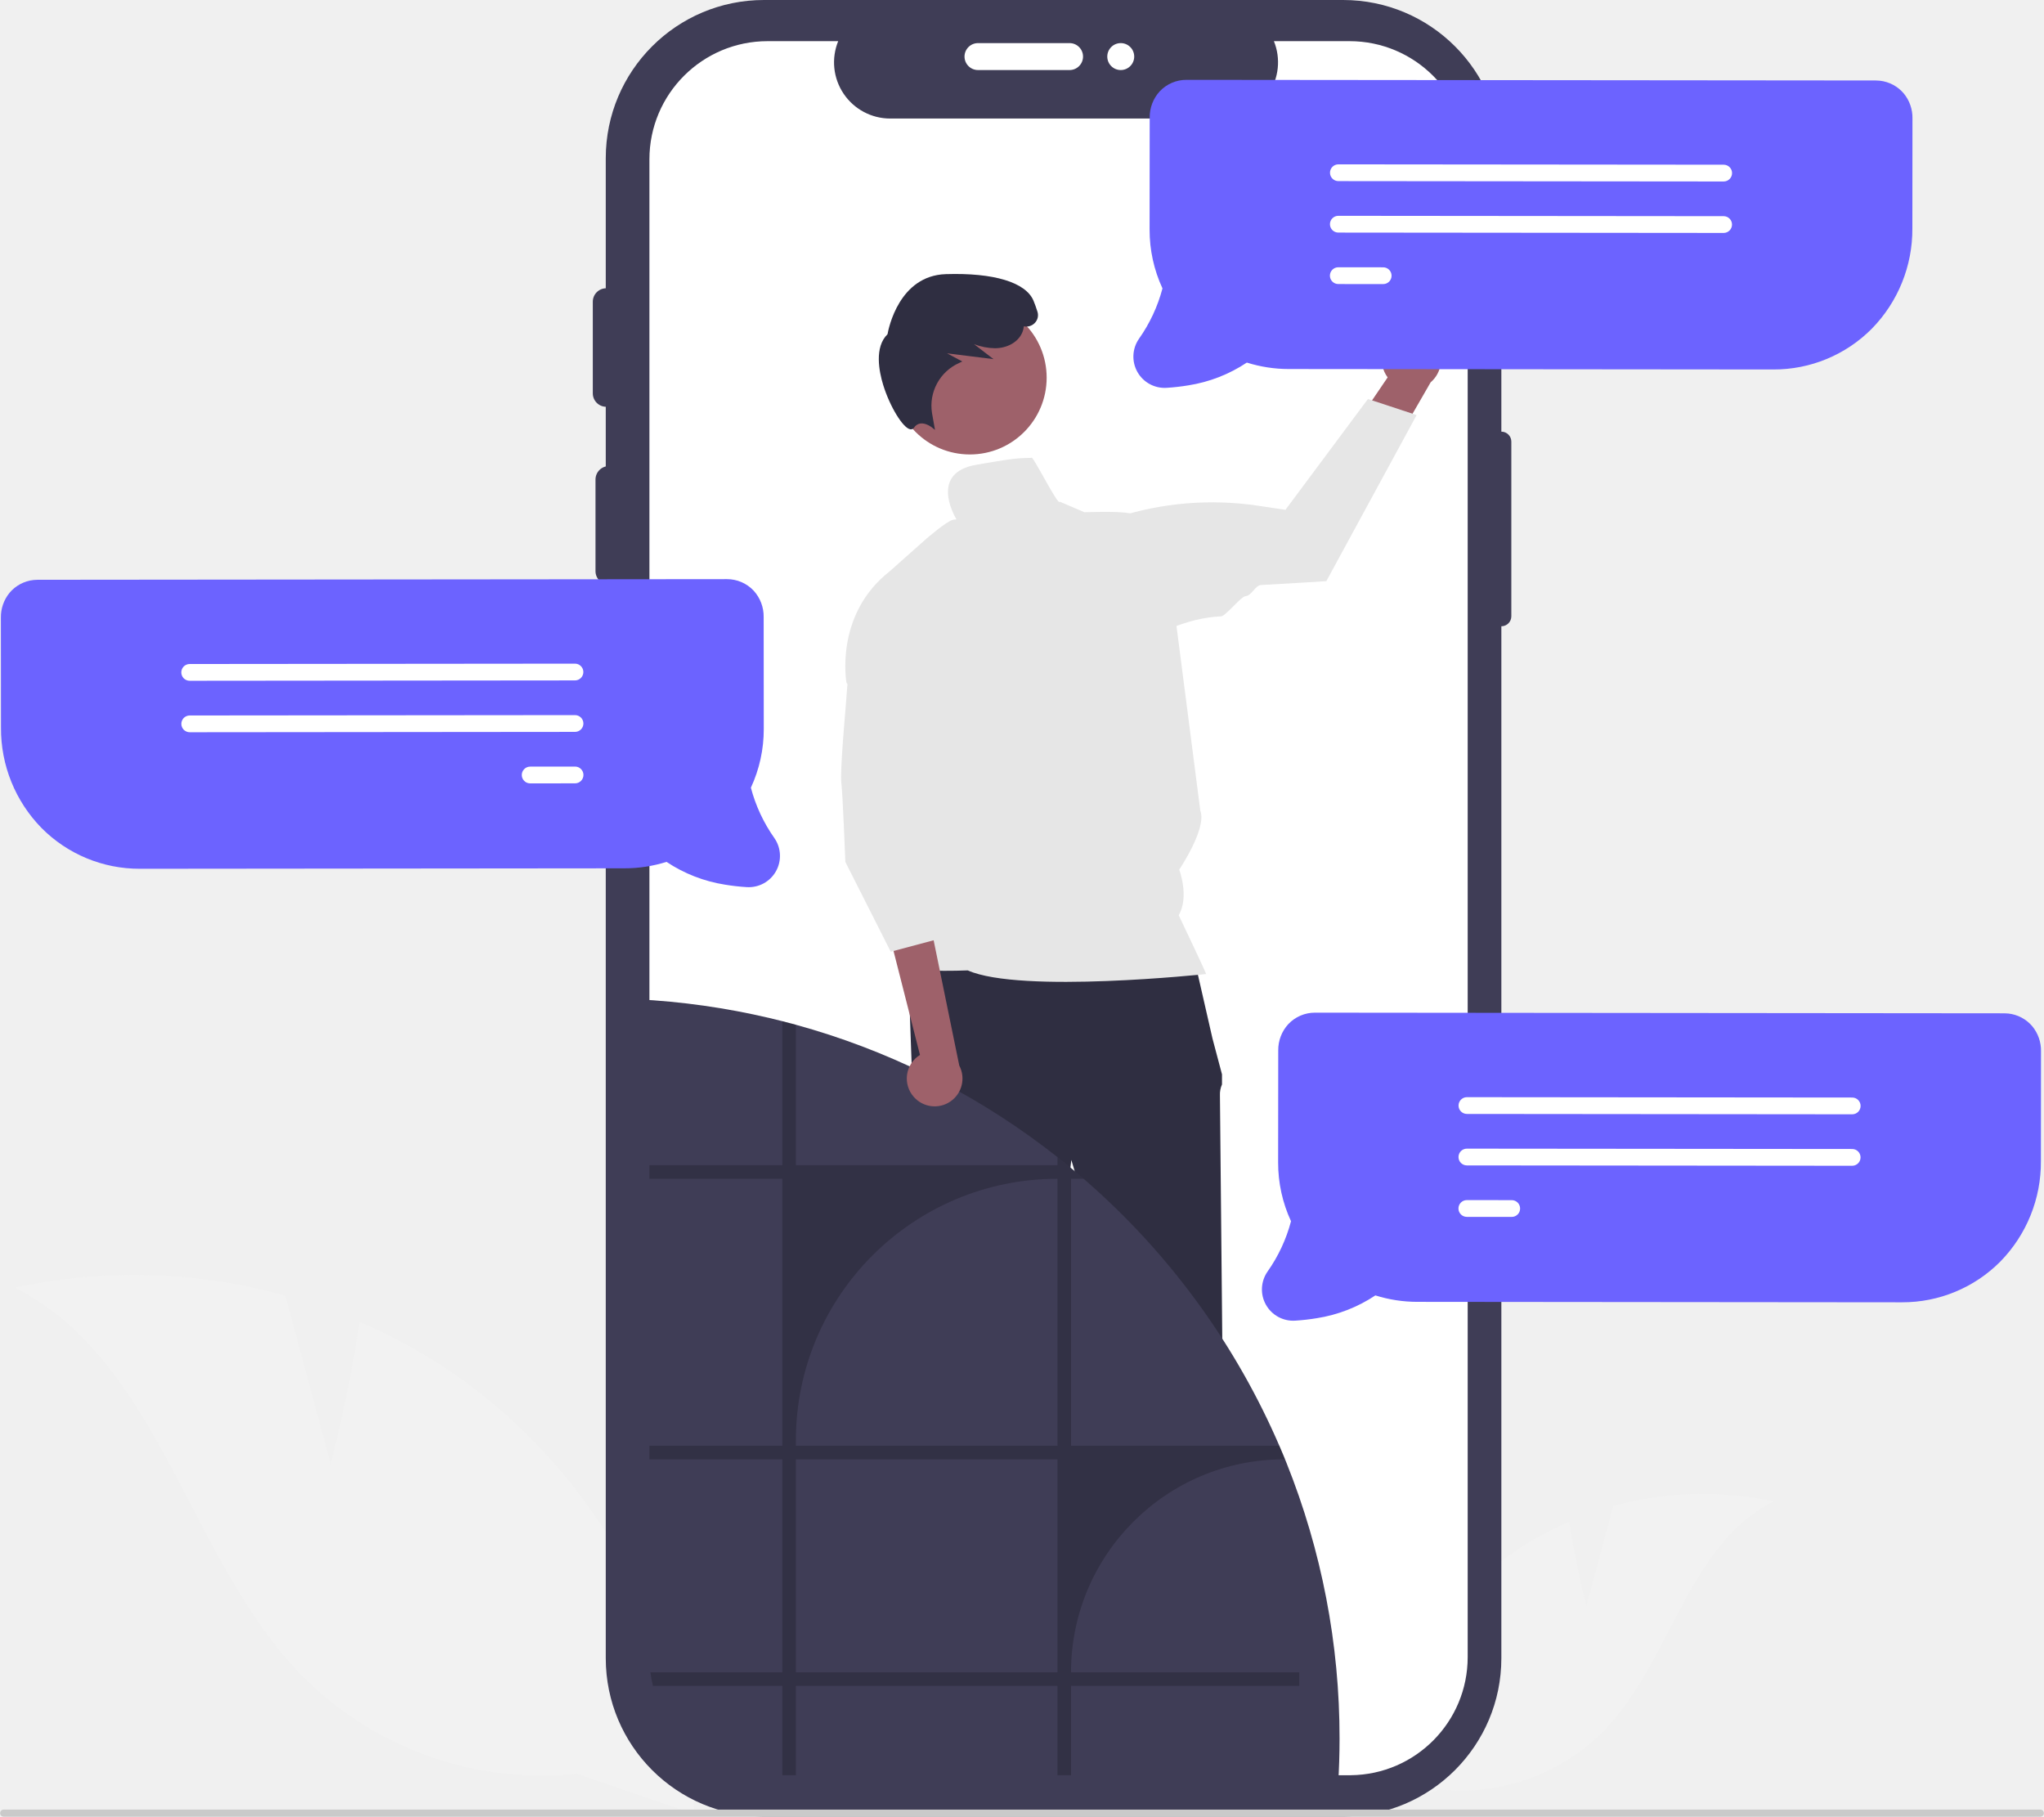
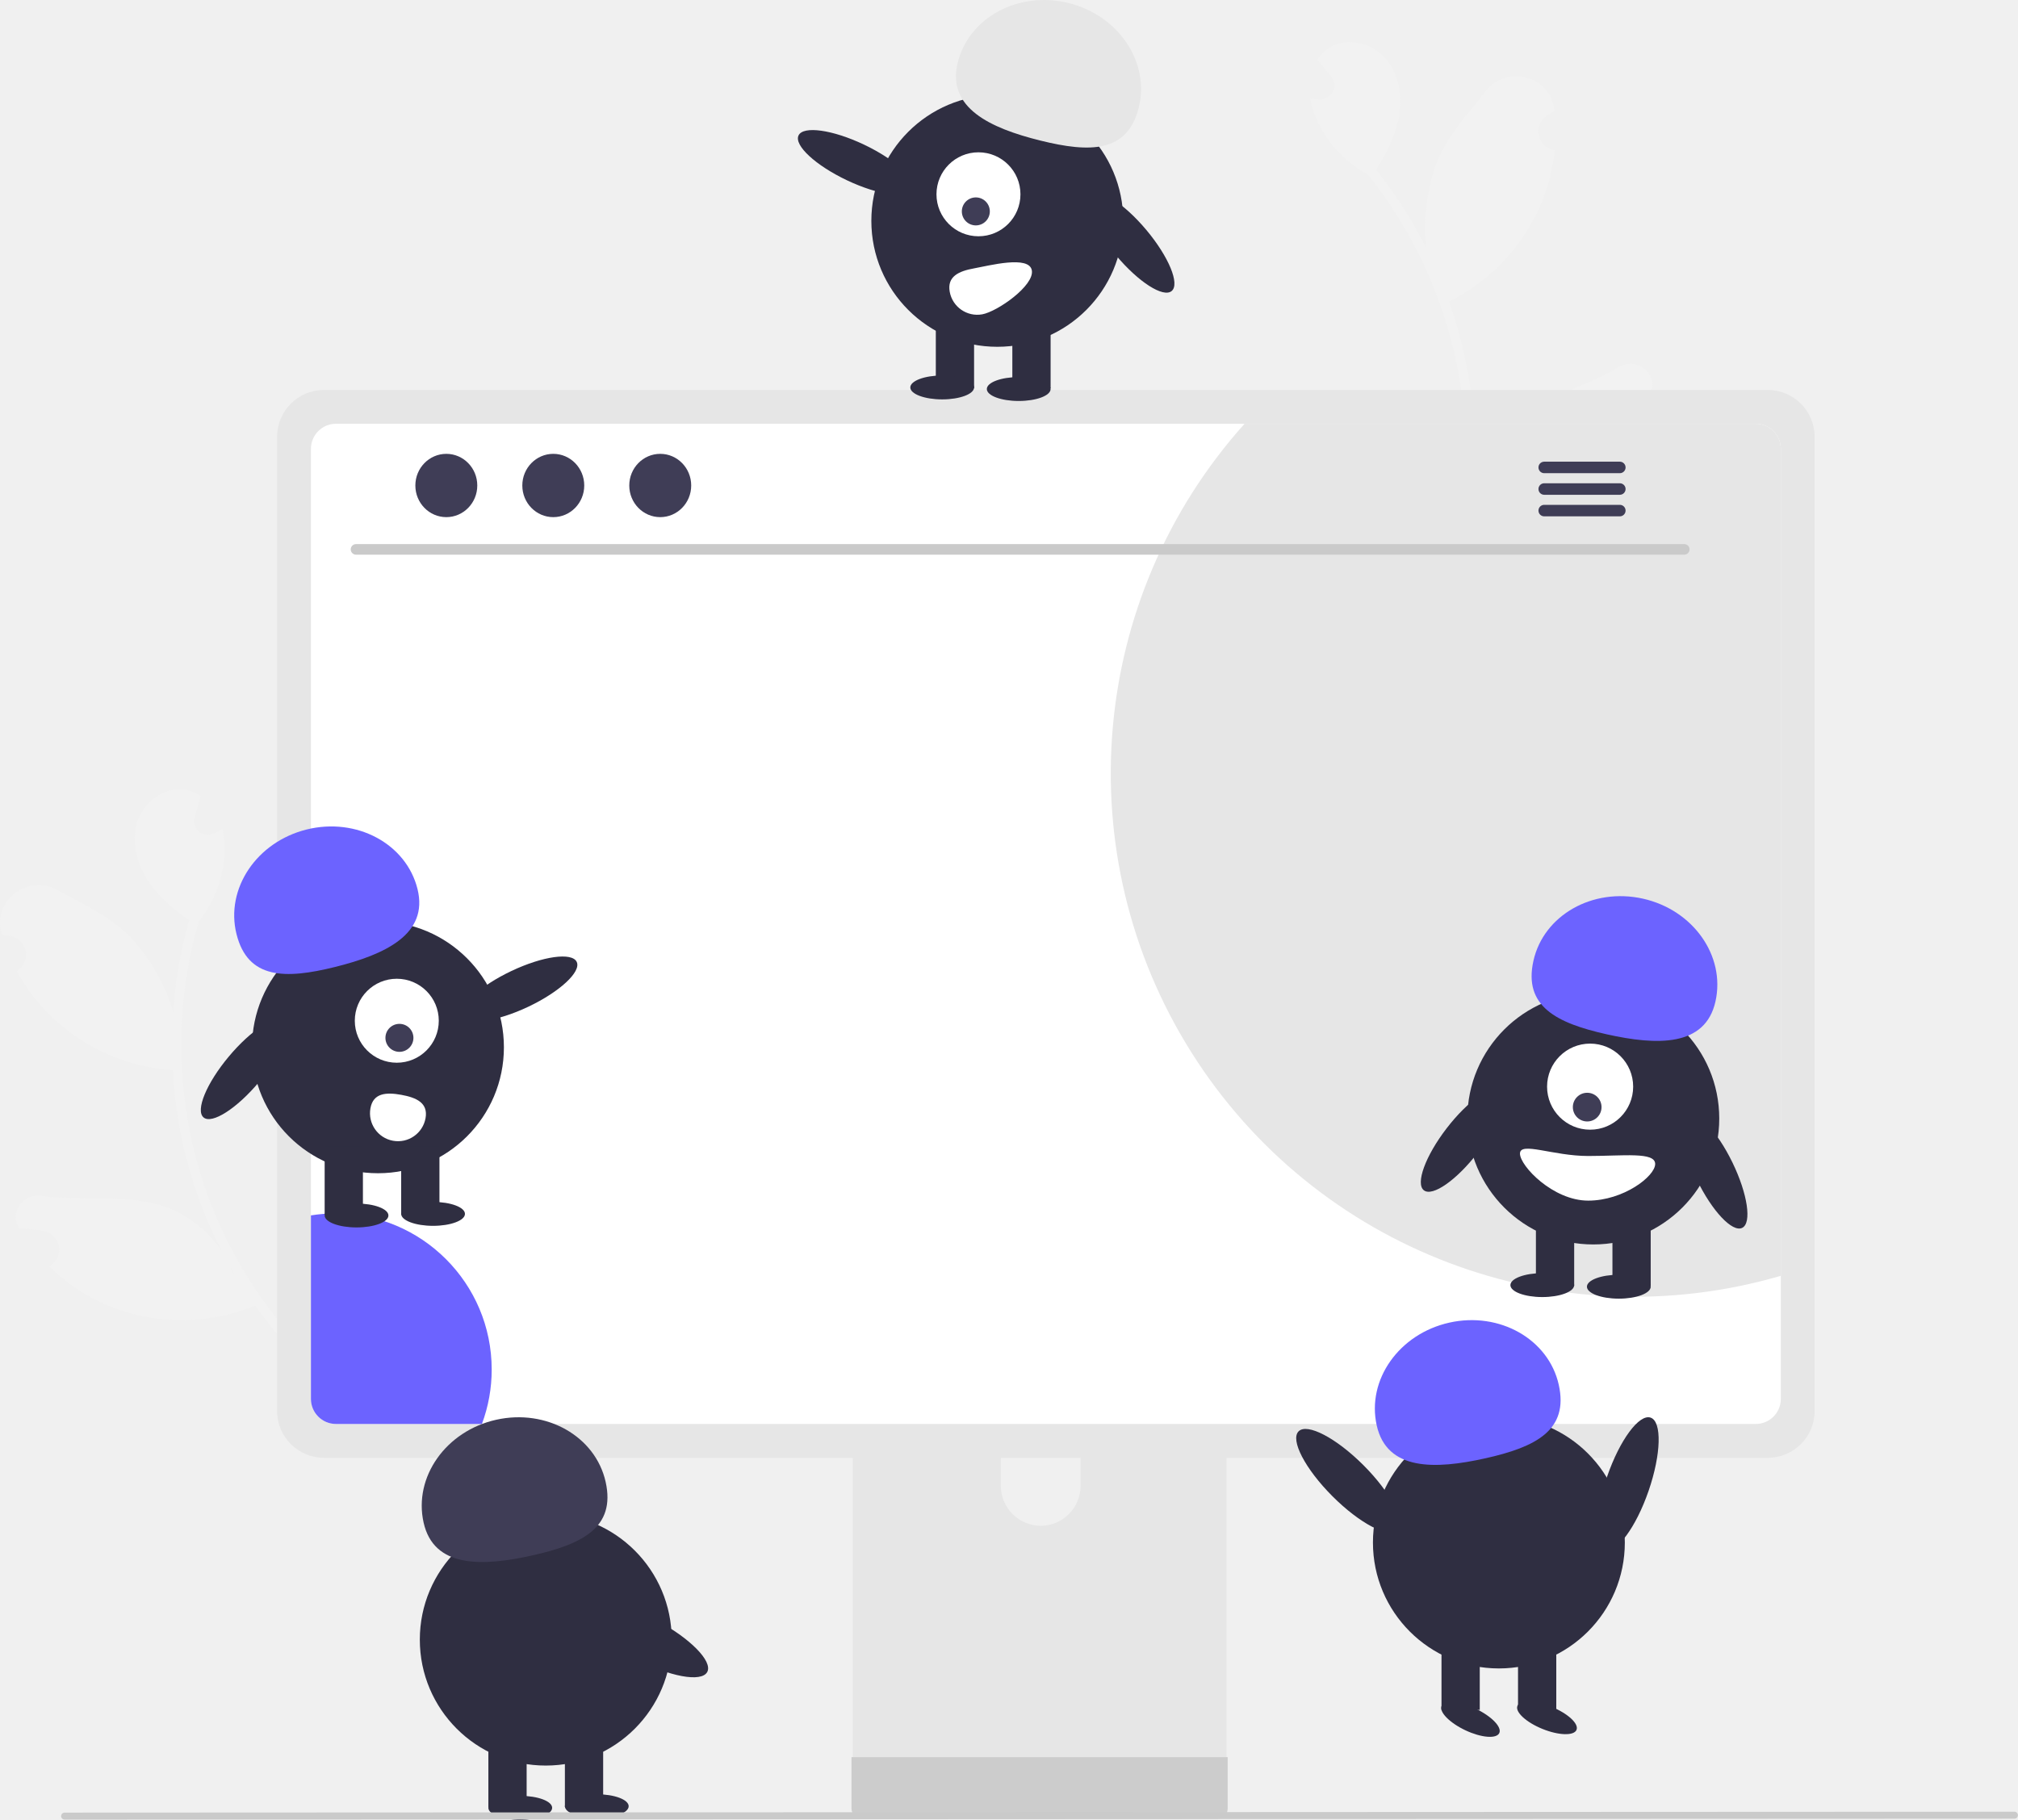
- <svg xmlns="http://www.w3.org/2000/svg" data-name="Layer 1" width="683.763" height="607.631" viewBox="0 0 683.763 607.631">
-   <path d="M788.784,683.304l8.985-33.366a111.491,111.491,0,0,1,53.62-1.573c-28.81,14.518-34.299,53.621-56.785,76.755a67.062,67.062,0,0,1-54.728,19.588l-23.179,7.96A112.375,112.375,0,0,1,759.568,668.909a108.549,108.549,0,0,1,23.494-13.769C785.086,669.111,788.784,683.304,788.784,683.304Z" transform="translate(-258.1184 -146.1844)" fill="#f2f2f2" />
-   <path d="M368.749,635.862,353.585,579.548a188.17,188.17,0,0,0-90.499-2.656c48.625,24.502,57.889,90.499,95.839,129.544a113.185,113.185,0,0,0,92.367,33.06l39.12,13.434A189.662,189.662,0,0,0,418.059,611.567a183.204,183.204,0,0,0-39.652-23.238C374.99,611.908,368.749,635.862,368.749,635.862Z" transform="translate(-258.1184 -146.1844)" fill="#f2f2f2" />
-   <path d="M760.354,290.558h0V199.111a52.927,52.927,0,0,0-52.927-52.927H513.686A52.927,52.927,0,0,0,460.759,199.111V700.794a52.927,52.927,0,0,0,52.927,52.927H707.428a52.927,52.927,0,0,0,52.927-52.927V355.651h0a3.338,3.338,0,0,0,3.338-3.338v-58.417A3.338,3.338,0,0,0,760.354,290.558Z" transform="translate(-258.1184 -146.1844)" fill="#3f3d56" />
-   <path d="M749.09,199.474V700.433a39.5,39.5,0,0,1-39.088,39.503,3.471,3.471,0,0,1-.433.018H514.885a39.525,39.525,0,0,1-39.521-39.521V199.474a39.525,39.525,0,0,1,39.521-39.521h23.626a18.792,18.792,0,0,0,17.391,25.879H666.895a18.805,18.805,0,0,0,17.373-25.879h25.302A39.525,39.525,0,0,1,749.09,199.474Z" transform="translate(-258.1184 -146.1844)" fill="#fff" />
-   <path d="M461.83,341.716a4.511,4.511,0,0,1-4.505-4.505V306.575a4.505,4.505,0,0,1,9.011,0V337.211A4.511,4.511,0,0,1,461.83,341.716Z" transform="translate(-258.1184 -146.1844)" fill="#3f3d56" />
-   <path d="M460.929,282.246a4.511,4.511,0,0,1-4.505-4.505V247.104a4.505,4.505,0,0,1,9.011,0v30.636A4.511,4.511,0,0,1,460.929,282.246Z" transform="translate(-258.1184 -146.1844)" fill="#3f3d56" />
-   <path d="M580.771,165.107a4.511,4.511,0,0,1,4.505-4.505h30.636a4.505,4.505,0,0,1,0,9.011H585.276A4.511,4.511,0,0,1,580.771,165.107Z" transform="translate(-258.1184 -146.1844)" fill="#fff" />
-   <path d="M461.83,393.978a4.511,4.511,0,0,1-4.505-4.505V358.837a4.505,4.505,0,0,1,9.011,0v30.636A4.511,4.511,0,0,1,461.83,393.978Z" transform="translate(-258.1184 -146.1844)" fill="#3f3d56" />
-   <circle cx="374.914" cy="18.922" r="4.505" fill="#fff" />
-   <polygon points="332.956 574.34 345.082 574.339 350.85 527.569 332.954 527.569 332.956 574.34" fill="#9e616a" />
-   <path d="M587.981,716.565l3.413-0,13.325-5.419,7.142,5.418h.001a15.219,15.219,0,0,1,15.218,15.218v.495l-39.098.001Z" transform="translate(-258.1184 -146.1844)" fill="#2f2e41" />
-   <polygon points="389.29 574.34 401.416 574.339 407.184 527.569 389.288 527.569 389.29 574.34" fill="#9e616a" />
-   <path d="M644.315,716.565l3.413-0,13.325-5.419,7.142,5.418h.001a15.219,15.219,0,0,1,15.218,15.218v.495l-39.098.001Z" transform="translate(-258.1184 -146.1844)" fill="#2f2e41" />
-   <path d="M657.101,464.572l-95.271,2.485,1.657,46.393s-1.657,12.427,1.657,15.74,4.971,3.314,3.314,9.113,7.097,15.271,6.034,16.334-3.549,6.862-3.549,6.862l8.284,47.221s5.799,82.016,7.456,83.672,3.314,0,1.657,4.142-3.314,2.485-1.657,4.142a61.015,61.015,0,0,1,4.142,4.971h20.029s1.51-8.284,1.51-9.113,1.657-5.799,1.657-6.628-1.464-2.293-1.464-2.293a27.255,27.255,0,0,1-1.021-5.163c0-1.657-4.971-65.447-4.971-65.447l9.941-82.844L640.532,615.348s0,71.246,1.657,72.903,1.657.828.828,4.142-4.142,2.485-1.657,4.971,3.314-1.657,2.485,2.485l-.828,4.142,24.853.356s3.314-6.983,1.657-9.468-1.557-1.807.464-5.874,2.85-4.896,2.021-5.724-.828-5.235-.828-5.235l-4.142-79.266s-.828-83.672-.828-86.158a8.263,8.263,0,0,1,.688-3.727V505.521l-3.174-11.954Z" transform="translate(-258.1184 -146.1844)" fill="#2f2e41" />
-   <circle cx="324.447" cy="126.32" r="25.682" fill="#9e616a" />
-   <path d="M570.896,289.973l-1.039-.833c-.02-.016-1.993-1.581-3.876-1.307a3.077,3.077,0,0,0-2.102,1.4,1.221,1.221,0,0,1-1.251.533c-2.443-.385-6.855-7.615-9.078-14.877-1.371-4.479-2.987-12.594,1.464-16.918.345-1.958,3.895-19.607,19.503-20.097,16.058-.511,26.749,2.732,29.328,8.879.439,1.046.882,2.277,1.316,3.659a3.757,3.757,0,0,1-.972,3.89,3.925,3.925,0,0,1-3.577,1.02,7.268,7.268,0,0,1-.612,2.282c-1.403,3.041-4.935,5.025-8.996,5.056a20.469,20.469,0,0,1-7.036-1.357L590.467,266.3l-15.527-1.932,5.086,2.719-1.019.484a15.647,15.647,0,0,0-9.105,16.81Z" transform="translate(-258.1184 -146.1844)" fill="#2f2e41" />
-   <path d="M652.422,452.296c3.613-6.24.172-15.256.172-15.256s9.349-13.822,7.055-19.718l-11.009-85.307s-3.441-9.176-11.47-13.764c-2.203-1.259-13.765-.764-16.302-.743l-8.236-3.521c-.479,1.747-9.462-16.464-9.509-14.653-5.735,0-9.429.791-18.352,2.294-15.494,2.611-7.687,16.611-6.706,18.263a8.103,8.103,0,0,0-1.174.163c-2.019.379-8.901,6.332-8.901,6.332l-12.308,10.931c-18.547,14.556-14.395,37.267-14.395,37.267l27.047,27.219-11.849,54.61s5.035,8.109,2.432,11.746,22.941,2.592,22.941,2.592c17.63,7.857,79.741,1.216,79.741,1.216C660.738,469.719,652.422,452.296,652.422,452.296Z" transform="translate(-258.1184 -146.1844)" fill="#e6e6e6" />
-   <path d="M259.309,753.816H940.691a1.191,1.191,0,0,0,0-2.381H259.309a1.191,1.191,0,0,0,0,2.381Z" transform="translate(-258.1184 -146.1844)" fill="#cacaca" />
-   <path d="M706.228,727.724q0,7.785-.49,15.44a3.022,3.022,0,0,1-.43.02h-194.68a39.534,39.534,0,0,1-38.34-29.9,37.341,37.341,0,0,1-.85-4.53,38.852,38.852,0,0,1-.33-5.09v-223.25a247.295,247.295,0,0,1,44.46,6.28c1.43.33,2.85.68,4.26,1.04.09.02.18.05.27.07,1.43.36,2.85.74,4.26,1.13a246.328,246.328,0,0,1,83.25,40.99c1.43,1.07,2.85,2.17,4.26,3.28l.27.21q3.54,2.79,6.97,5.72c.51.43,1.02.87,1.52,1.32,1.23,1.06,2.46,2.14,3.66,3.23a248.139,248.139,0,0,1,61.8,86.06c.47,1.07.92,2.15,1.37,3.23q.27.66.54,1.32c.17.4.33.8.49,1.2A247.055,247.055,0,0,1,706.228,727.724Z" transform="translate(-258.1184 -146.1844)" fill="#3f3d56" />
-   <path d="M616.398,705.524a71.221,71.221,0,0,1,71.23-71.23h.37q-.27-.66-.54-1.32c-.45-1.08-.9-2.16-1.37-3.23h-69.69v-89.29h4.23c-.5-.45-1.01-.89-1.52-1.32q-3.435-2.925-6.97-5.72l-.27-.21v2.7h-87.51v-46.97c-1.41-.39-2.83-.77-4.26-1.13-.09-.02-.18-.05-.27-.07v48.17h-44.46v4.55h44.46v89.29h-44.46v4.55h44.46v71.23h-44.13a37.342,37.342,0,0,0,.85,4.53h43.28v29.9h4.53v-29.9h87.51v29.9h4.53v-29.9h76.35v-4.53Zm-4.53,0h-87.51v-71.23h87.51Zm0-75.78h-87.51v-1.78a87.511,87.511,0,0,1,87.51-87.51Z" transform="translate(-258.1184 -146.1844)" opacity="0.2" />
-   <path d="M563.803,513.064a9.251,9.251,0,0,1,2.065-14.034L554.2,453.162l15.952,6.113,8.866,43.313A9.301,9.301,0,0,1,563.803,513.064Z" transform="translate(-258.1184 -146.1844)" fill="#9e616a" />
-   <path d="M542.33,365.862,540.889,384.179s-1.791,20.123-1.322,23.844,1.342,26.445,1.342,26.445l15.185,30.04,17.205-4.588-1.03-14.092,1.03,12.945,2.294-11.47-5.735-19.499,3.441-6.882-1.735-23.102Z" transform="translate(-258.1184 -146.1844)" fill="#e6e6e6" />
-   <path d="M937.978,489.45a12.225,12.225,0,0,0-8.025-4.273,12.531,12.531,0,0,0-1.338-.073L698.009,484.889a12.205,12.205,0,0,0-8.919,3.827,12.771,12.771,0,0,0-3.372,8.814l-.035,37.461a46.421,46.421,0,0,0,4.309,19.654,52.3,52.3,0,0,1-7.864,16.852,10.458,10.458,0,0,0,9.276,16.4,70.793,70.793,0,0,0,7.254-.825,48.933,48.933,0,0,0,19.553-7.616,46.728,46.728,0,0,0,14.003,2.155l162.155.151a46.131,46.131,0,0,0,32.911-13.634,47.497,47.497,0,0,0,13.567-33.573l.034-36.771A12.793,12.793,0,0,0,937.978,489.45Z" transform="translate(-258.1184 -146.1844)" fill="#6c63ff" />
-   <path d="M877.724,518.883l-128.889-.12a2.804,2.804,0,1,1,.005-5.609l128.889.12a2.804,2.804,0,0,1-.005,5.609Z" transform="translate(-258.1184 -146.1844)" fill="#fff" />
-   <path d="M877.708,536.096l-128.889-.12a2.804,2.804,0,1,1,.005-5.609l128.889.12a2.804,2.804,0,0,1-.005,5.609Z" transform="translate(-258.1184 -146.1844)" fill="#fff" />
-   <path d="M763.823,553.203l-15.02-.014a2.804,2.804,0,1,1,.005-5.609l15.02.014a2.804,2.804,0,0,1-.005,5.609Z" transform="translate(-258.1184 -146.1844)" fill="#fff" />
-   <path d="M261.319,344.45a12.225,12.225,0,0,1,8.025-4.273,12.531,12.531,0,0,1,1.338-.073l230.607-.215a12.205,12.205,0,0,1,8.919,3.827,12.771,12.771,0,0,1,3.372,8.814l.035,37.461a46.421,46.421,0,0,1-4.309,19.654,52.3,52.3,0,0,0,7.864,16.852,10.458,10.458,0,0,1-9.276,16.4,70.793,70.793,0,0,1-7.254-.825,48.933,48.933,0,0,1-19.553-7.616,46.728,46.728,0,0,1-14.003,2.155l-162.155.151a46.131,46.131,0,0,1-32.911-13.634,47.497,47.497,0,0,1-13.567-33.573l-.034-36.771A12.793,12.793,0,0,1,261.319,344.45Z" transform="translate(-258.1184 -146.1844)" fill="#6c63ff" />
-   <path d="M318.765,371.081a2.808,2.808,0,0,1,2.802-2.807l128.889-.12a2.804,2.804,0,0,1,.005,5.609l-128.889.12A2.808,2.808,0,0,1,318.765,371.081Z" transform="translate(-258.1184 -146.1844)" fill="#fff" />
-   <path d="M318.781,388.294a2.808,2.808,0,0,1,2.802-2.807l128.889-.12a2.804,2.804,0,0,1,.005,5.609l-128.889.12A2.808,2.808,0,0,1,318.781,388.294Z" transform="translate(-258.1184 -146.1844)" fill="#fff" />
-   <path d="M432.666,405.401a2.808,2.808,0,0,1,2.802-2.807l15.02-.014a2.804,2.804,0,0,1,.005,5.609l-15.02.014A2.808,2.808,0,0,1,432.666,405.401Z" transform="translate(-258.1184 -146.1844)" fill="#fff" />
-   <path d="M725.791,257.743a9.83,9.83,0,0,0-3.478,14.667l-19.608,28.912,18.152.235,15.837-27.491A9.884,9.884,0,0,0,725.791,257.744Z" transform="translate(-258.1184 -146.1844)" fill="#9e616a" />
-   <path d="M732.017,285.008l-30.207,55.544-.269.018c-.222.015-9.832.651-21.57,1.288-1.98.107-3.146,3.619-5.212,3.724-1.423.072-6.675,6.673-8.111,6.741-12.794.608-20.132,6.455-25,6-6.598-.55-15.388-18.701-20.182-23.268l-.112-.12-.017-.163a14.724,14.724,0,0,1,10.018-15.453,104.296,104.296,0,0,1,47.678-3.979l9.092,1.368,27.598-37.068Z" transform="translate(-258.1184 -146.1844)" fill="#e6e6e6" />
-   <path d="M894.978,177.45a12.225,12.225,0,0,0-8.025-4.273,12.531,12.531,0,0,0-1.338-.073L655.009,172.889a12.205,12.205,0,0,0-8.919,3.827,12.771,12.771,0,0,0-3.372,8.814l-.035,37.461a46.421,46.421,0,0,0,4.309,19.654,52.3,52.3,0,0,1-7.864,16.852,10.458,10.458,0,0,0,9.276,16.4,70.793,70.793,0,0,0,7.254-.825,48.933,48.933,0,0,0,19.553-7.616,46.728,46.728,0,0,0,14.003,2.155l162.155.151a46.131,46.131,0,0,0,32.911-13.634,47.497,47.497,0,0,0,13.567-33.573l.034-36.771A12.793,12.793,0,0,0,894.978,177.45Z" transform="translate(-258.1184 -146.1844)" fill="#6c63ff" />
-   <path d="M834.724,206.883l-128.889-.12a2.804,2.804,0,1,1,.005-5.609l128.889.12a2.804,2.804,0,0,1-.005,5.609Z" transform="translate(-258.1184 -146.1844)" fill="#fff" />
-   <path d="M834.708,224.096l-128.889-.12a2.804,2.804,0,1,1,.005-5.609l128.889.12a2.804,2.804,0,0,1-.005,5.609Z" transform="translate(-258.1184 -146.1844)" fill="#fff" />
-   <path d="M720.823,241.203l-15.02-.014a2.804,2.804,0,1,1,.005-5.609l15.02.014a2.804,2.804,0,0,1-.005,5.609Z" transform="translate(-258.1184 -146.1844)" fill="#fff" />
+ <svg xmlns="http://www.w3.org/2000/svg" data-name="Layer 1" width="690.061" height="622.354" viewBox="0 0 690.061 622.354">
+   <path d="M386.572,563.704a4.755,4.755,0,0,1-6.357-6.275c-.073-.486-.126-.835-.199-1.321q-.119-.119-.239-.237c-8.064-7.943-21.724-2.156-21.698,9.163.023,10.046-.919,20.512,1.75,30.029a37.774,37.774,0,0,0,5.621,11.731A151.445,151.445,0,0,1,328.485,554.07a146.174,146.174,0,0,1-5.451-15.395q-1.874-6.433-3.175-13.003a153.199,153.199,0,0,1,2.995-71.623,40.771,40.771,0,0,0,8.862-22.77,31.1,31.1,0,0,0-.667-8.932c-.72.418-1.468.804-2.209,1.172-.232.112-.477.228-.709.34l-.088.041a4.711,4.711,0,0,1-6.529-5.589q.24-.813.48-1.626c.239-.833.495-1.659.733-2.492a2.344,2.344,0,0,0,.084-.255c.277-.952.559-1.891.836-2.843a13.622,13.622,0,0,0-5.785-2.261c-7.165-.966-14.13,4.688-16.112,11.632-1.994,6.949.272,14.583,4.438,20.483,3.564,5.052,8.395,9.032,13.459,12.621-.145.53-.308,1.053-.453,1.583a154.188,154.188,0,0,0-5.018,29.73,64.098,64.098,0,0,0-15.011-25.994c-6.787-6.74-15.991-10.96-24.514-15.677-10.238-5.666-22.434,3.771-19.13,14.996q.048.163.097.326,1.536.182,3.055.472a6.449,6.449,0,0,1,2.126,11.832l-.114.069a64.172,64.172,0,0,0,5.26,8.201,66.072,66.072,0,0,0,46.321,25.523c.591.046,1.17.098,1.756.131a157.381,157.381,0,0,0,7.556,40.051,149.269,149.269,0,0,0,9.393,22.196l-.147-.247a39.444,39.444,0,0,0-21.206-15.822c-12.843-3.858-27.559-1.105-40.512-3.108-6.235-.964-10.956,5.622-7.684,11.016q.078.129.157.258a43.329,43.329,0,0,1,5.385.287q1.536.182,3.055.472a6.45,6.45,0,0,1,2.126,11.832l-.114.069c-.082.049-.152.093-.234.142a64.228,64.228,0,0,0,18.033,12.513A66.131,66.131,0,0,0,342.2,585.343l.013-.005a157.336,157.336,0,0,0,21.649,24.393l34.836-14.558c-.037-.439-.091-.886-.141-1.32a42.898,42.898,0,0,1-9.879,3.454c1.259-4.252,2.508-8.528,3.767-12.78a2.346,2.346,0,0,0,.084-.255c.633-2.171,1.283-4.335,1.916-6.506l-0-.002a62.836,62.836,0,0,0-7.871-14.059Zm-72.688-61.804.008-.032.002.057Zm21.353,72.785-.581-.549c-.191-.492-.395-.979-.616-1.473-.057-.137-.14-.264-.197-.402.472.815.932,1.634,1.417,2.444Z" transform="translate(-254.9697 -138.8232)" fill="#f2f2f2" />
+   <path d="M706.25,324.303a62.836,62.836,0,0,0-1.841,16.007l.001.002c1.421,1.759,2.855,3.505,4.276,5.264a2.344,2.344,0,0,0,.176.203c2.801,3.437,5.603,6.902,8.404,10.339a42.898,42.898,0,0,1-10.447.622c.122.42.244.853.379,1.272h37.756a157.336,157.336,0,0,0,10.569-30.854h.014a66.131,66.131,0,0,0,47.96-21.043,64.227,64.227,0,0,0,11.814-18.499c-.095-.014-.176-.027-.271-.041l-.132-.02a6.45,6.45,0,0,1-2.6-11.737q1.289-.852,2.637-1.613a43.325,43.325,0,0,1,4.858-2.341q.023-.149.046-.299c.939-6.239-5.956-10.495-11.338-7.201-11.179,6.842-25.819,9.977-36.181,18.489A39.444,39.444,0,0,0,758.865,305.628l-.041.284a149.27,149.27,0,0,0,.108-24.102,157.381,157.381,0,0,0-8.471-39.867c.528-.257,1.042-.528,1.57-.798a66.072,66.072,0,0,0,32.898-41.41,64.172,64.172,0,0,0,1.692-9.595l-.132-.02a6.449,6.449,0,0,1-2.6-11.737q1.289-.852,2.637-1.613-.018-.169-.036-.338c-1.279-11.631-16.171-15.636-23.433-6.46-6.046,7.639-12.911,15.081-16.574,23.917a64.098,64.098,0,0,0-3.827,29.772,154.189,154.189,0,0,0-16.093-25.496c-.338-.433-.69-.853-1.029-1.286,3.288-5.264,6.211-10.799,7.551-16.835,1.57-7.05.717-14.967-3.803-20.61-4.506-5.643-13.113-8.174-19.352-4.52a13.622,13.622,0,0,0-4.466,4.317c.623.771,1.245,1.529,1.868,2.301a2.344,2.344,0,0,0,.176.203c.541.677,1.096,1.34,1.637,2.016q.535.657,1.07,1.315a4.711,4.711,0,0,1-3.869,7.675l-.097-.004c-.257-.014-.528-.027-.785-.041-.825-.054-1.664-.122-2.49-.23a31.1,31.1,0,0,0,2.828,8.499,40.771,40.771,0,0,0,16.956,17.592,153.199,153.199,0,0,1,30.381,64.93q1.34,6.557,2.084,13.221a146.174,146.174,0,0,1,.907,16.307,151.445,151.445,0,0,1-13.776,62.9,37.774,37.774,0,0,0,.663-12.991c-1.208-9.81-6.112-19.104-9.964-28.382-4.34-10.453-19.176-10.525-23.553-.088q-.065.155-.129.311c.12.477.206.819.326,1.295a4.755,4.755,0,0,1-3.446,8.241Zm43.237-85.026-.02-.054.02.027Zm8.35,75.391c.135-.934.244-1.868.365-2.801,0,.149-.027.298-.027.447-.014.541-.014,1.069,0,1.597l-.325.731Z" transform="translate(-254.9697 -138.8232)" fill="#f2f2f2" />
+   <path d="M668.212,556.96h-115.51a6.163,6.163,0,0,0-6.154,6.17V745.602H674.381V563.13A6.166,6.166,0,0,0,668.212,556.96ZM610.845,660.638a13.704,13.704,0,0,1-13.64-13.64V625.952a13.64,13.64,0,0,1,27.28,0V646.999a13.704,13.704,0,0,1-13.64,13.64Z" transform="translate(-254.9697 -138.8232)" fill="#e6e6e6" />
+   <path d="M546.151,739.765V757.37a3.449,3.449,0,0,0,3.442,3.442h121.743A3.459,3.459,0,0,0,674.778,757.37v-17.605Z" transform="translate(-254.9697 -138.8232)" fill="#ccc" />
+   <path d="M859.486,272.192H365.726a16.029,16.029,0,0,0-16.003,16.003V621.387a16.018,16.018,0,0,0,16.003,16.003H859.486a16.018,16.018,0,0,0,16.003-16.003V288.195A16.029,16.029,0,0,0,859.486,272.192Z" transform="translate(-254.9697 -138.8232)" fill="#e6e6e6" />
+   <path d="M855.363,283.747h-485.51a8.58,8.58,0,0,0-8.56,8.58v324.93a8.57,8.57,0,0,0,8.56,8.56h485.51a8.57,8.57,0,0,0,8.56-8.56v-324.93A8.58,8.58,0,0,0,855.363,283.747Z" transform="translate(-254.9697 -138.8232)" fill="#fff" />
+   <path d="M423.105,607.189a53.05,53.05,0,0,1-3.345,18.629H369.851a8.573,8.573,0,0,1-8.558-8.558V554.487a52.716,52.716,0,0,1,8.434-.676A53.375,53.375,0,0,1,423.105,607.189Z" transform="translate(-254.9697 -138.8232)" fill="#6c63ff" />
+   <path d="M863.923,292.327v282.82a179.022,179.022,0,0,1-183.37-291.4h174.81A8.58,8.58,0,0,1,863.923,292.327Z" transform="translate(-254.9697 -138.8232)" fill="#e6e6e6" />
+   <path d="M830.958,328.52h-454.293a1.807,1.807,0,0,1,0-3.613h454.293a1.807,1.807,0,0,1,0,3.613Z" transform="translate(-254.9697 -138.8232)" fill="#cacaca" />
+   <ellipse cx="152.62" cy="166.036" rx="10.588" ry="10.823" fill="#3f3d56" />
+   <ellipse cx="189.195" cy="166.036" rx="10.588" ry="10.823" fill="#3f3d56" />
+   <ellipse cx="225.77" cy="166.036" rx="10.588" ry="10.823" fill="#3f3d56" />
+   <path d="M808.937,296.718h-25.981a1.968,1.968,0,0,0,0,3.934h25.981a1.968,1.968,0,0,0,0-3.934Z" transform="translate(-254.9697 -138.8232)" fill="#3f3d56" />
+   <path d="M808.937,304.102h-25.981a1.968,1.968,0,0,0,0,3.934h25.981a1.968,1.968,0,0,0,0-3.934Z" transform="translate(-254.9697 -138.8232)" fill="#3f3d56" />
+   <path d="M808.937,311.477h-25.981a1.968,1.968,0,0,0,0,3.934h25.981a1.968,1.968,0,0,0,0-3.934Z" transform="translate(-254.9697 -138.8232)" fill="#3f3d56" />
+   <ellipse cx="547.488" cy="194.374" rx="6.76" ry="21.534" transform="translate(-117.7187 466.9268) rotate(-64.62574)" fill="#2f2e41" />
+   <ellipse cx="641.804" cy="221.836" rx="6.76" ry="21.534" transform="translate(-247.67 324.9375) rotate(-39.93837)" fill="#2f2e41" />
+   <circle cx="341.027" cy="75.535" r="43.067" fill="#2f2e41" />
+   <rect x="346.172" y="109.334" width="13.084" height="23.442" fill="#2f2e41" />
+   <rect x="320.004" y="109.334" width="13.084" height="23.442" fill="#2f2e41" />
+   <ellipse cx="348.352" cy="133.048" rx="10.903" ry="4.089" fill="#2f2e41" />
+   <ellipse cx="322.185" cy="132.503" rx="10.903" ry="4.089" fill="#2f2e41" />
+   <path d="M582.474,160.221c3.846-15.487,20.821-24.601,37.915-20.356S648.223,160.105,644.377,175.592s-16.604,15.537-33.698,11.292S578.628,175.708,582.474,160.221Z" transform="translate(-254.9697 -138.8232)" fill="#e6e6e6" />
+   <circle cx="334.588" cy="66.447" r="14.359" fill="#fff" />
+   <circle cx="333.687" cy="72.3" r="4.786" fill="#3f3d56" />
+   <path d="M607.803,231.267c.947,5.201-11.739,14.104-16.941,15.051a9.572,9.572,0,0,1-11.132-7.703h0l-.003-.018c-.942-5.202,3.08-7.043,8.283-7.985S606.861,226.064,607.803,231.267Z" transform="translate(-254.9697 -138.8232)" fill="#fff" />
+   <ellipse cx="754.999" cy="528.836" rx="21.534" ry="6.76" transform="translate(-379.368 666.3292) rotate(-52.45248)" fill="#2f2e41" />
+   <circle cx="544.836" cy="382.534" r="43.067" fill="#2f2e41" />
+   <rect x="551.378" y="416.334" width="13.084" height="23.442" fill="#2f2e41" />
+   <rect x="525.211" y="416.334" width="13.084" height="23.442" fill="#2f2e41" />
+   <ellipse cx="553.559" cy="440.048" rx="10.903" ry="4.089" fill="#2f2e41" />
+   <ellipse cx="527.391" cy="439.503" rx="10.903" ry="4.089" fill="#2f2e41" />
+   <circle cx="543.746" cy="371.631" r="14.719" fill="#fff" />
+   <circle cx="542.746" cy="378.631" r="4.906" fill="#3f3d56" />
+   <path d="M841.583,481.306c3.477-15.574-7.639-31.31-24.829-35.149s-33.944,5.675-37.422,21.249,7.915,21.318,25.105,25.156S838.105,496.88,841.583,481.306Z" transform="translate(-254.9697 -138.8232)" fill="#6c63ff" />
+   <ellipse cx="841.314" cy="539.374" rx="6.76" ry="21.534" transform="translate(-406.0065 282.3408) rotate(-25.87116)" fill="#2f2e41" />
+   <path d="M820.96,536.895c0,4.215-10.853,12.539-22.897,12.539s-23.335-11.867-23.335-16.082,11.292.818,23.335.818S820.96,532.679,820.96,536.895Z" transform="translate(-254.9697 -138.8232)" fill="#fff" />
+   <circle cx="512.549" cy="527.534" r="43.067" fill="#2f2e41" />
+   <rect x="492.923" y="561.334" width="13.084" height="23.442" fill="#2f2e41" />
+   <rect x="519.091" y="561.334" width="13.084" height="23.442" fill="#2f2e41" />
+   <ellipse cx="757.796" cy="726.872" rx="4.089" ry="10.903" transform="translate(-478.0235 962.923) rotate(-64.7233)" fill="#2f2e41" />
+   <ellipse cx="783.963" cy="726.326" rx="4.089" ry="10.903" transform="translate(-438.5954 1041.287) rotate(-67.94033)" fill="#2f2e41" />
+   <path d="M725.742,626.306c-3.477-15.574,7.639-31.31,24.829-35.149s33.944,5.675,37.422,21.249-7.915,21.318-25.105,25.156S729.219,641.88,725.742,626.306Z" transform="translate(-254.9697 -138.8232)" fill="#6c63ff" />
+   <ellipse cx="811.622" cy="646.236" rx="23.892" ry="7.501" transform="translate(-318.7649 1064.187) rotate(-70.98453)" fill="#2f2e41" />
+   <ellipse cx="715.917" cy="645.236" rx="7.501" ry="23.892" transform="translate(-501.5528 556.0205) rotate(-44.9779)" fill="#2f2e41" />
+   <circle cx="186.626" cy="560.751" r="43.067" fill="#2f2e41" />
+   <rect x="167.001" y="594.551" width="13.084" height="23.442" fill="#2f2e41" />
+   <rect x="193.168" y="594.551" width="13.084" height="23.442" fill="#2f2e41" />
+   <ellipse cx="177.904" cy="618.265" rx="10.903" ry="4.089" fill="#2f2e41" />
+   <ellipse cx="204.071" cy="617.72" rx="10.903" ry="4.089" fill="#2f2e41" />
+   <path d="M399.819,659.523c-3.477-15.574,7.639-31.31,24.829-35.149s33.944,5.675,37.422,21.249-7.915,21.318-25.105,25.156S403.297,675.097,399.819,659.523Z" transform="translate(-254.9697 -138.8232)" fill="#3f3d56" />
+   <ellipse cx="475.7" cy="699.453" rx="7.501" ry="23.892" transform="translate(-619.9812 654.0616) rotate(-62.12179)" fill="#2f2e41" />
+   <ellipse cx="432.724" cy="477.016" rx="21.534" ry="6.76" transform="translate(-417.6392 92.63034) rotate(-25.37426)" fill="#2f2e41" />
+   <ellipse cx="338.409" cy="504.477" rx="21.534" ry="6.76" transform="translate(-520.6077 301.268) rotate(-50.06163)" fill="#2f2e41" />
+   <circle cx="129.246" cy="358.176" r="43.067" fill="#2f2e41" />
+   <rect x="111.017" y="391.976" width="13.084" height="23.442" fill="#2f2e41" />
+   <rect x="137.185" y="391.976" width="13.084" height="23.442" fill="#2f2e41" />
+   <ellipse cx="121.92" cy="415.69" rx="10.903" ry="4.089" fill="#2f2e41" />
+   <ellipse cx="148.088" cy="415.145" rx="10.903" ry="4.089" fill="#2f2e41" />
+   <path d="M397.738,442.863c-3.846-15.487-20.821-24.601-37.915-20.356s-27.834,20.24-23.989,35.727,16.604,15.537,33.698,11.292S401.584,458.35,397.738,442.863Z" transform="translate(-254.9697 -138.8232)" fill="#6c63ff" />
+   <circle cx="135.685" cy="349.089" r="14.359" fill="#fff" />
+   <circle cx="136.586" cy="354.942" r="4.786" fill="#3f3d56" />
+   <path d="M381.647,517.827a9.572,9.572,0,1,0,18.835,3.429h0l.003-.018c.942-5.202-3.08-7.043-8.283-7.985S382.589,512.625,381.647,517.827Z" transform="translate(-254.9697 -138.8232)" fill="#fff" />
+   <path d="M943.84,760.805l-666.75.307a1.191,1.191,0,1,1,0-2.381l666.75-.307a1.191,1.191,0,0,1,0,2.381Z" transform="translate(-254.9697 -138.8232)" fill="#cacaca" />
</svg>
